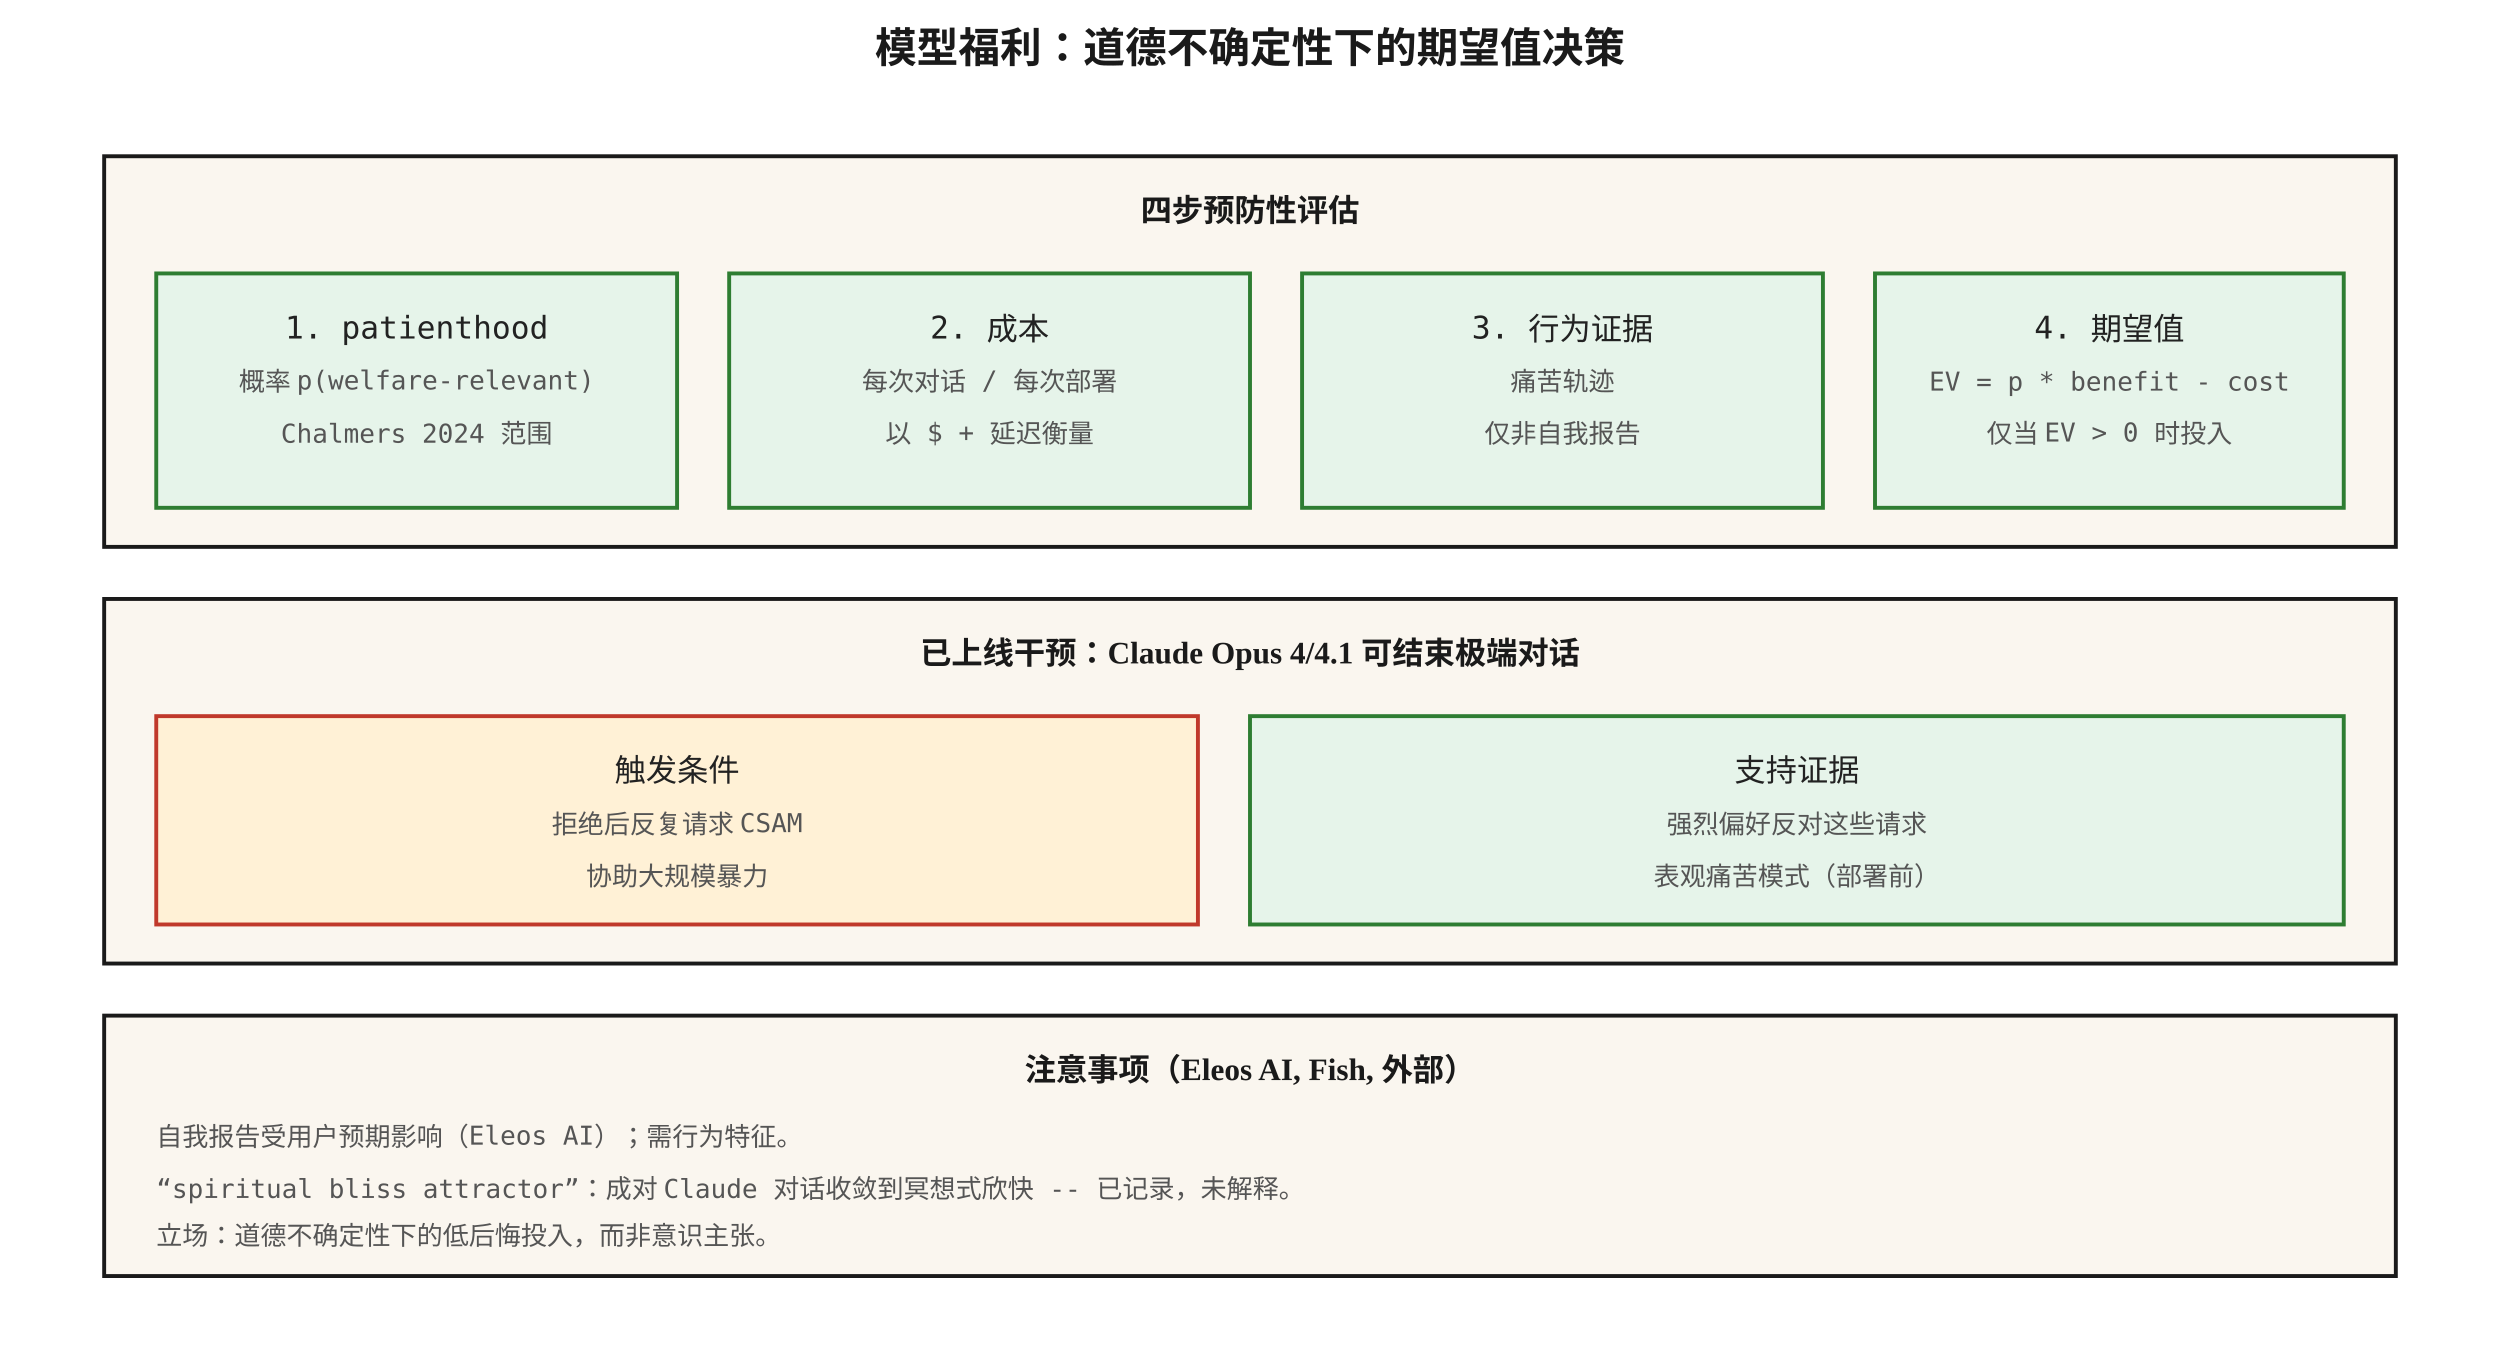
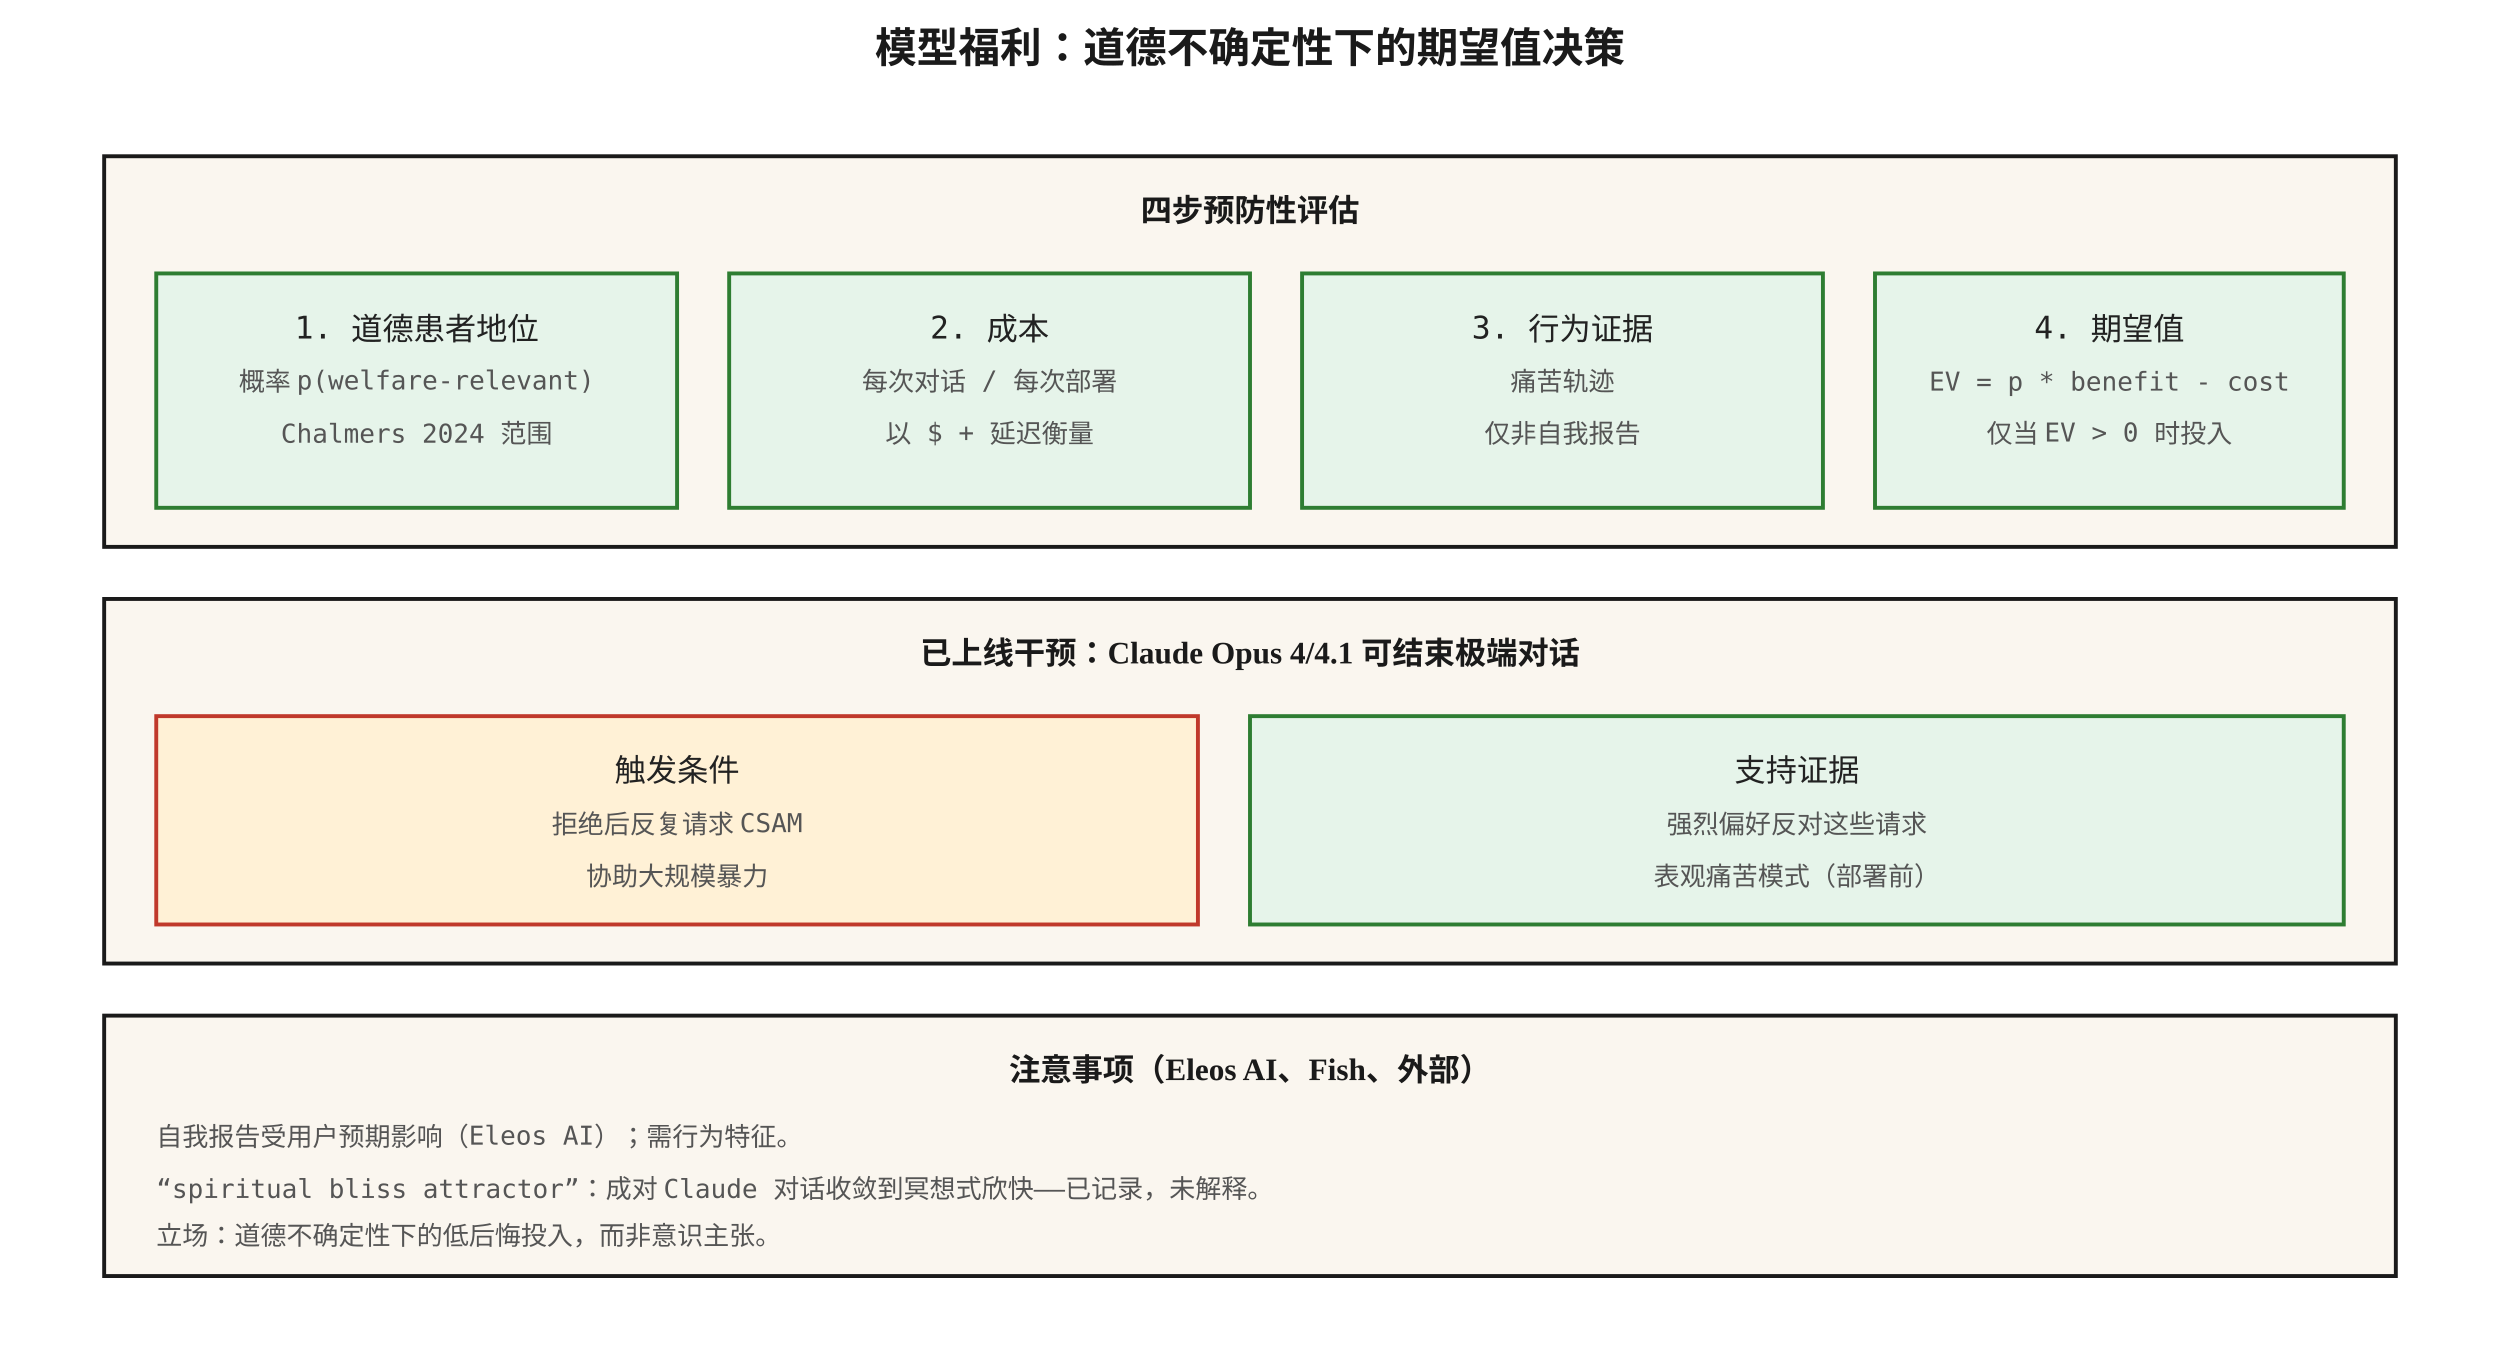
<svg xmlns="http://www.w3.org/2000/svg" viewBox="0 0 960 520" font-family="Georgia, 'Times New Roman', serif">
  <defs>
    <style>
      .box { fill: #faf6ef; stroke: #1a1a1a; stroke-width: 1.5; }
      .hot { fill: #fff1d6; stroke: #c0392b; stroke-width: 1.5; }
      .cool { fill: #e6f4ea; stroke: #2e7d32; stroke-width: 1.5; }
      .cold { fill: #dfe9ff; stroke: #2c5ea9; stroke-width: 1.5; }
      .step { font-size: 12px; font-family: 'Menlo', monospace; fill: #222; }
      .small { font-size: 10px; font-family: 'Menlo', monospace; fill: #555; }
      .caption { font-size: 11px; fill: #555; font-style: italic; }
      .title { font-size: 16px; font-weight: 700; fill: #1a1a1a; }
      .head { font-size: 12px; font-weight: 700; fill: #1a1a1a; }
    </style>
  </defs>
  <text x="480" y="24" text-anchor="middle" class="title">模型福利：道德不确定性下的期望值决策</text>
  <rect x="40" y="60" width="880" height="150" class="box" />
  <text x="480" y="85" text-anchor="middle" class="head">四步预防性评估</text>
  <rect x="60" y="105" width="200" height="90" class="cool" />
-   <text x="160" y="130" text-anchor="middle" class="step">1. patienthood</text>
+   <text x="160" y="130" text-anchor="middle" class="step">1. 道德患者地位</text>
  <text x="160" y="150" text-anchor="middle" class="small">概率 p(welfare-relevant)</text>
  <text x="160" y="170" text-anchor="middle" class="small">Chalmers 2024 范围</text>
  <rect x="280" y="105" width="200" height="90" class="cool" />
  <text x="380" y="130" text-anchor="middle" class="step">2. 成本</text>
  <text x="380" y="150" text-anchor="middle" class="small">每次对话 / 每次部署</text>
  <text x="380" y="170" text-anchor="middle" class="small">以 $ + 延迟衡量</text>
  <rect x="500" y="105" width="200" height="90" class="cool" />
  <text x="600" y="130" text-anchor="middle" class="step">3. 行为证据</text>
  <text x="600" y="150" text-anchor="middle" class="small">痛苦轨迹</text>
  <text x="600" y="170" text-anchor="middle" class="small">仅非自我报告</text>
  <rect x="720" y="105" width="180" height="90" class="cool" />
  <text x="810" y="130" text-anchor="middle" class="step">4. 期望值</text>
  <text x="810" y="150" text-anchor="middle" class="small">EV = p * benefit - cost</text>
  <text x="810" y="170" text-anchor="middle" class="small">仅当 EV &gt; 0 时投入</text>
  <rect x="40" y="230" width="880" height="140" class="box" />
  <text x="480" y="255" text-anchor="middle" class="head">已上线干预：Claude Opus 4/4.1 可结束极端对话</text>
  <rect x="60" y="275" width="400" height="80" class="hot" />
  <text x="260" y="300" text-anchor="middle" class="step">触发条件</text>
  <text x="260" y="320" text-anchor="middle" class="small">拒绝后反复请求 CSAM</text>
  <text x="260" y="340" text-anchor="middle" class="small">协助大规模暴力</text>
  <rect x="480" y="275" width="420" height="80" class="cool" />
  <text x="690" y="300" text-anchor="middle" class="step">支持证据</text>
  <text x="690" y="320" text-anchor="middle" class="small">强烈偏好反对这些请求</text>
  <text x="690" y="340" text-anchor="middle" class="small">表观痛苦模式（部署前）</text>
  <rect x="40" y="390" width="880" height="100" class="box" />
-   <text x="480" y="415" text-anchor="middle" class="head">注意事项（Eleos AI, Fish, 外部）</text>
+   <text x="480" y="415" text-anchor="middle" class="head">注意事项（Eleos AI、Fish、外部）</text>
  <text x="60" y="440" class="small">自我报告受用户预期影响（Eleos AI）；需行为特征。</text>
-   <text x="60" y="460" class="small">“spiritual bliss attractor”：成对 Claude 对话收敛到冥想式欣快 -- 已记录，未解释。</text>
+   <text x="60" y="460" class="small">“spiritual bliss attractor”：成对 Claude 对话收敛到冥想式欣快——已记录，未解释。</text>
  <text x="60" y="478" class="small">立场：道德不确定性下的低后悔投入，而非意识主张。</text>
</svg>
